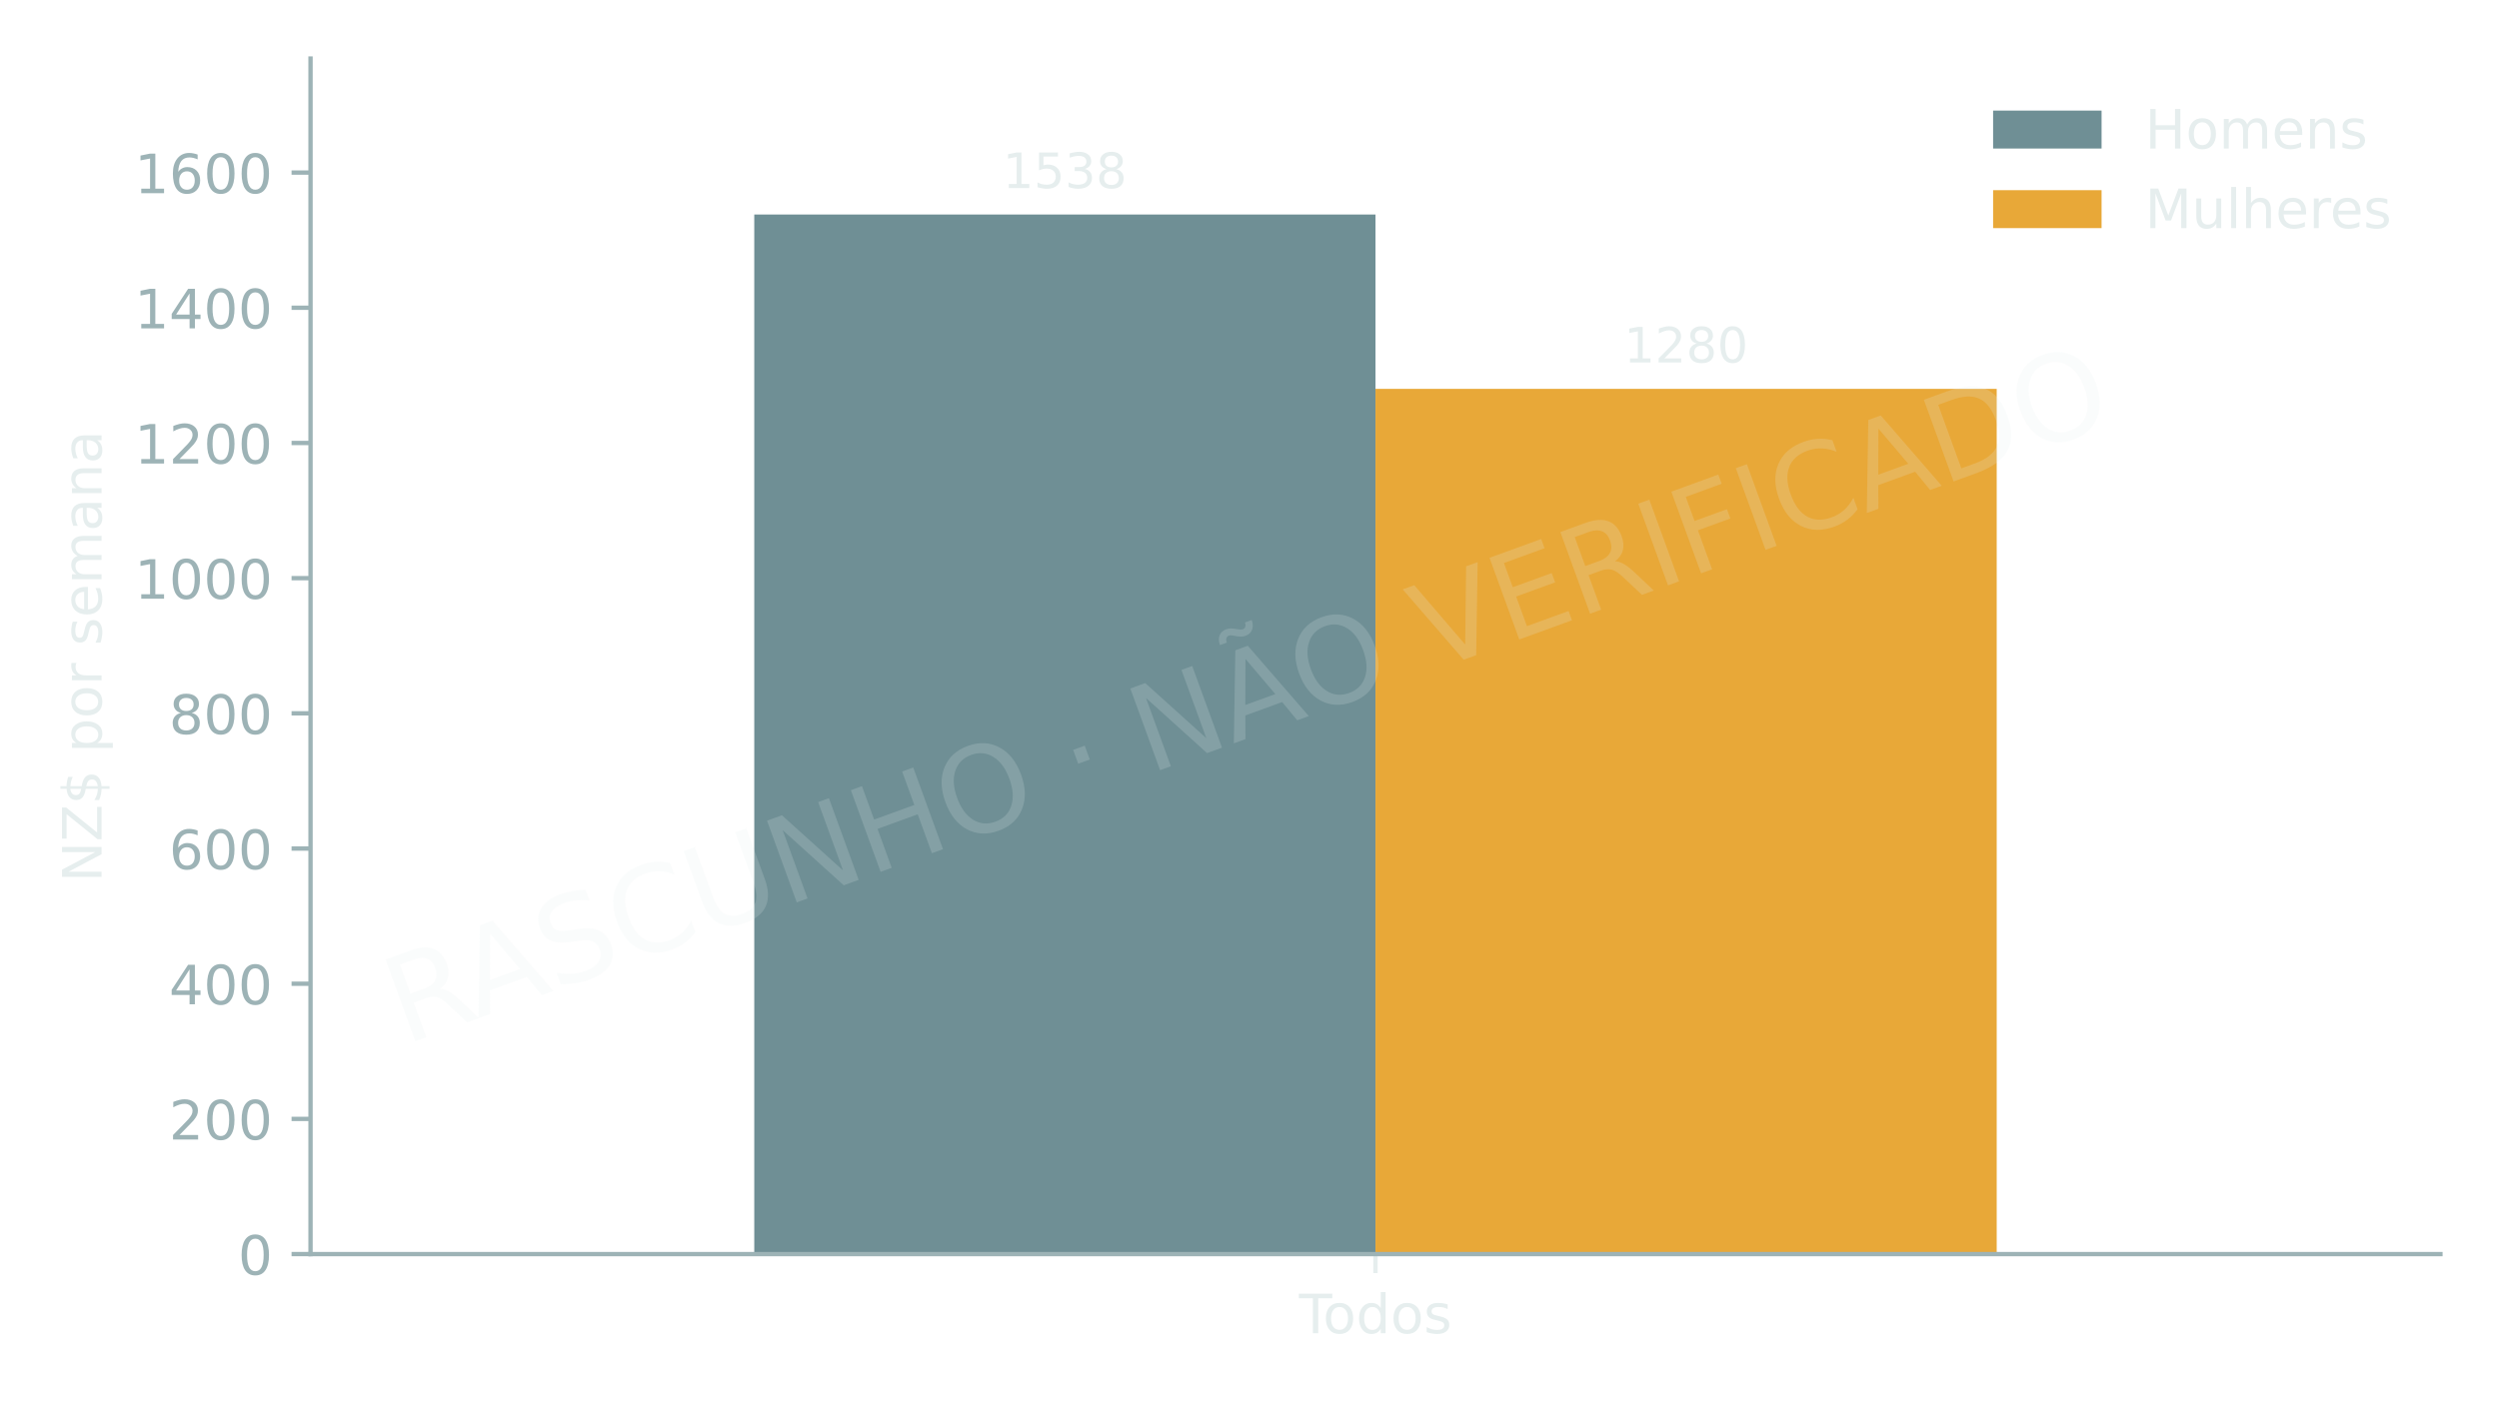
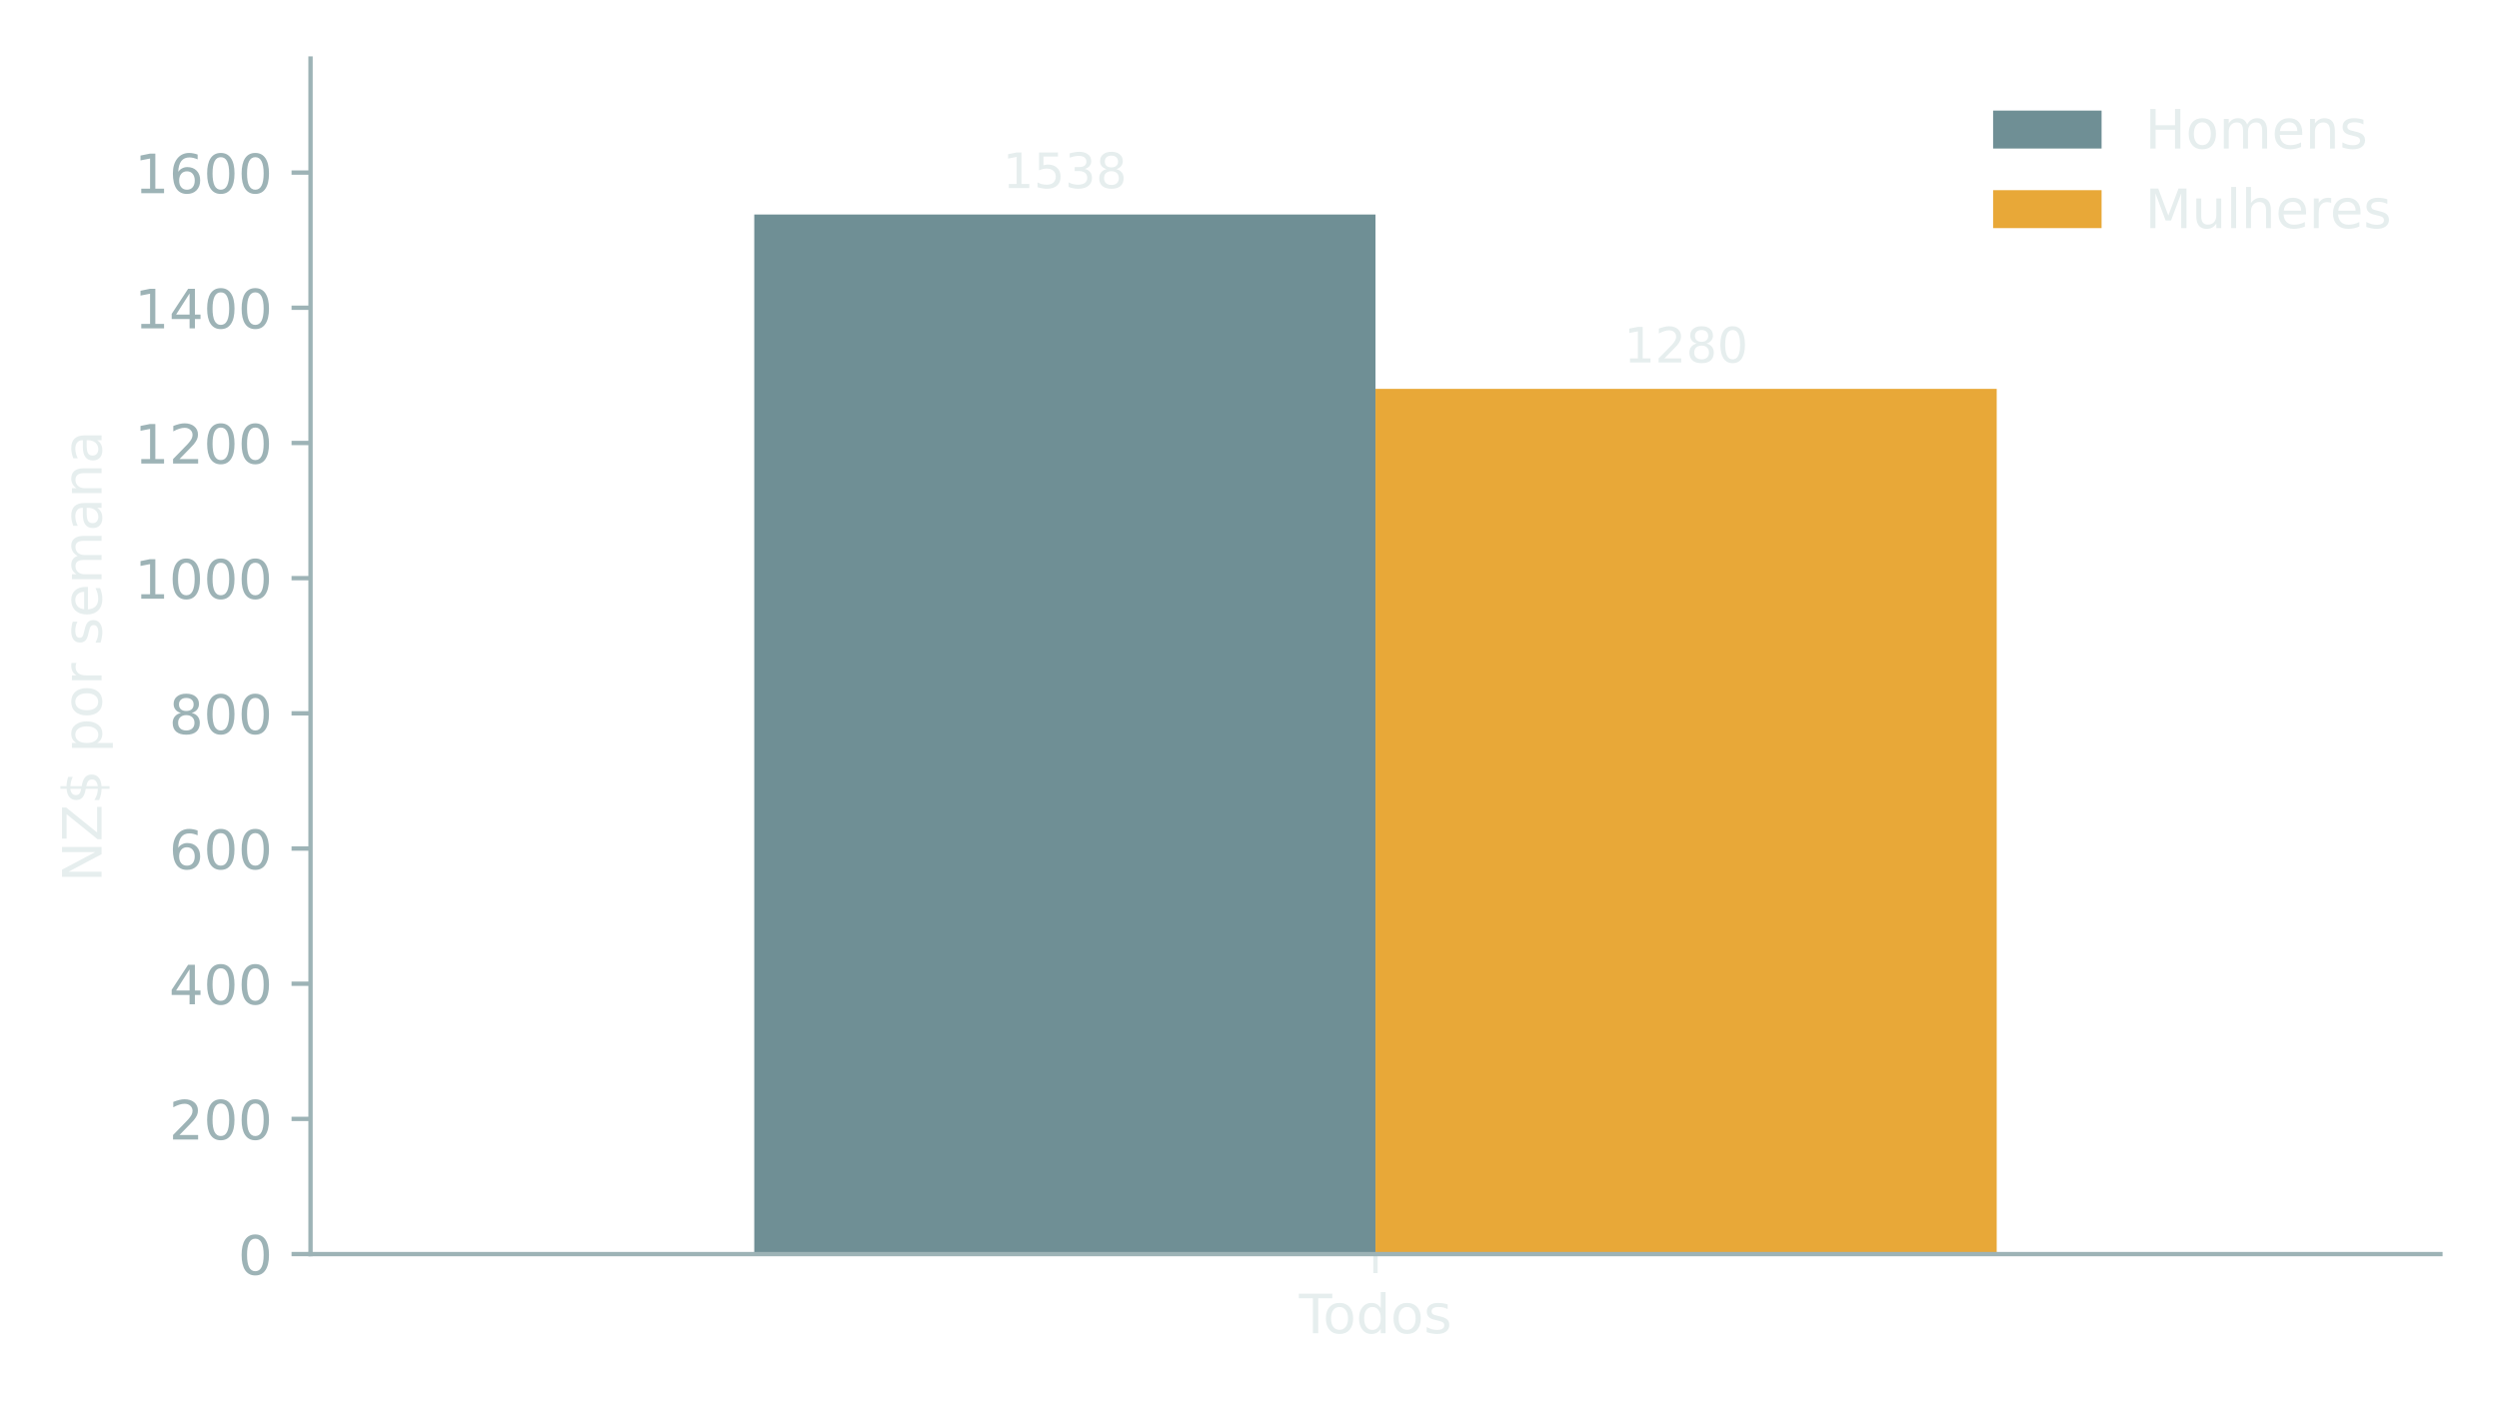
<svg xmlns="http://www.w3.org/2000/svg" xmlns:xlink="http://www.w3.org/1999/xlink" width="460.8pt" height="259.2pt" viewBox="0 0 460.8 259.2" version="1.1">
  <defs>
    <style type="text/css">*{stroke-linejoin: round; stroke-linecap: butt}</style>
  </defs>
  <g id="figure_1">
    <g id="patch_1">
      <path d="M 0 259.2  L 460.8 259.2  L 460.8 0  L 0 0  L 0 259.2  z " style="fill: none" />
    </g>
    <g id="axes_1">
      <g id="patch_2">
        <path d="M 57.26 231.32  L 450 231.32  L 450 10.8  L 57.26 10.8  L 57.26 231.32  z " style="fill: none" />
      </g>
      <g id="patch_3">
-         <path d="M 139.081 231.32  L 253.63 231.32  L 253.63 39.563  L 139.081 39.563  z " clip-path="url(#pa64d369baa)" style="fill: #6f8f95" />
+         <path d="M 139.081 231.32  L 253.63 231.32  L 253.63 39.563  L 139.081 39.563  z " clip-path="url(#p032b5cdc3e)" style="fill: #6f8f95" />
      </g>
      <g id="patch_4">
-         <path d="M 253.63 231.32  L 368.179 231.32  L 368.179 71.731  L 253.63 71.731  z " clip-path="url(#pa64d369baa)" style="fill: #e8a838" />
+         <path d="M 253.63 231.32  L 368.179 231.32  L 368.179 71.731  L 253.63 71.731  z " clip-path="url(#p032b5cdc3e)" style="fill: #e8a838" />
      </g>
      <g id="matplotlib.axis_1">
        <g id="xtick_1">
          <g id="line2d_1">
            <defs>
-               <path id="m33101ee502" d="M 0 0  L 0 3.5  " style="stroke: #e6eeee; stroke-width: 0.8" />
+               <path id="m1e80d51cd8" d="M 0 0  L 0 3.5  " style="stroke: #e6eeee; stroke-width: 0.8" />
            </defs>
            <g>
-               <use xlink:href="#m33101ee502" x="253.63" y="231.32" style="fill: #e6eeee; stroke: #e6eeee; stroke-width: 0.8" />
+               <use xlink:href="#m1e80d51cd8" x="253.63" y="231.32" style="fill: #e6eeee; stroke: #e6eeee; stroke-width: 0.8" />
            </g>
          </g>
          <g id="text_1">
            <text style="font-size: 10px; font-family: 'DejaVu Sans'; text-anchor: middle; fill: #e6eeee" x="253.63" y="245.918" transform="rotate(-0 253.63 245.9184)">Todos</text>
          </g>
        </g>
      </g>
      <g id="matplotlib.axis_2">
        <g id="ytick_1">
          <g id="line2d_2">
            <defs>
-               <path id="md0cd35d187" d="M 0 0  L -3.5 0  " style="stroke: #9db3b6; stroke-width: 0.8" />
+               <path id="m7238659c63" d="M 0 0  L -3.5 0  " style="stroke: #9db3b6; stroke-width: 0.8" />
            </defs>
            <g>
-               <use xlink:href="#md0cd35d187" x="57.26" y="231.32" style="fill: #9db3b6; stroke: #9db3b6; stroke-width: 0.8" />
+               <use xlink:href="#m7238659c63" x="57.26" y="231.32" style="fill: #9db3b6; stroke: #9db3b6; stroke-width: 0.8" />
            </g>
          </g>
          <g id="text_2">
            <text style="font-size: 10px; font-family: 'DejaVu Sans'; text-anchor: end; fill: #9db3b6" x="50.26" y="235.119" transform="rotate(-0 50.26 235.1192)">0</text>
          </g>
        </g>
        <g id="ytick_2">
          <g id="line2d_3">
            <g>
-               <use xlink:href="#md0cd35d187" x="57.26" y="206.384" style="fill: #9db3b6; stroke: #9db3b6; stroke-width: 0.8" />
+               <use xlink:href="#m7238659c63" x="57.26" y="206.384" style="fill: #9db3b6; stroke: #9db3b6; stroke-width: 0.8" />
            </g>
          </g>
          <g id="text_3">
            <text style="font-size: 10px; font-family: 'DejaVu Sans'; text-anchor: end; fill: #9db3b6" x="50.26" y="210.183" transform="rotate(-0 50.26 210.1834)">200</text>
          </g>
        </g>
        <g id="ytick_3">
          <g id="line2d_4">
            <g>
-               <use xlink:href="#md0cd35d187" x="57.26" y="181.448" style="fill: #9db3b6; stroke: #9db3b6; stroke-width: 0.8" />
+               <use xlink:href="#m7238659c63" x="57.26" y="181.448" style="fill: #9db3b6; stroke: #9db3b6; stroke-width: 0.8" />
            </g>
          </g>
          <g id="text_4">
            <text style="font-size: 10px; font-family: 'DejaVu Sans'; text-anchor: end; fill: #9db3b6" x="50.26" y="185.248" transform="rotate(-0 50.26 185.2476)">400</text>
          </g>
        </g>
        <g id="ytick_4">
          <g id="line2d_5">
            <g>
-               <use xlink:href="#md0cd35d187" x="57.26" y="156.513" style="fill: #9db3b6; stroke: #9db3b6; stroke-width: 0.8" />
+               <use xlink:href="#m7238659c63" x="57.26" y="156.513" style="fill: #9db3b6; stroke: #9db3b6; stroke-width: 0.8" />
            </g>
          </g>
          <g id="text_5">
            <text style="font-size: 10px; font-family: 'DejaVu Sans'; text-anchor: end; fill: #9db3b6" x="50.26" y="160.312" transform="rotate(-0 50.26 160.3117)">600</text>
          </g>
        </g>
        <g id="ytick_5">
          <g id="line2d_6">
            <g>
-               <use xlink:href="#md0cd35d187" x="57.26" y="131.577" style="fill: #9db3b6; stroke: #9db3b6; stroke-width: 0.8" />
+               <use xlink:href="#m7238659c63" x="57.26" y="131.577" style="fill: #9db3b6; stroke: #9db3b6; stroke-width: 0.8" />
            </g>
          </g>
          <g id="text_6">
            <text style="font-size: 10px; font-family: 'DejaVu Sans'; text-anchor: end; fill: #9db3b6" x="50.26" y="135.376" transform="rotate(-0 50.26 135.3759)">800</text>
          </g>
        </g>
        <g id="ytick_6">
          <g id="line2d_7">
            <g>
-               <use xlink:href="#md0cd35d187" x="57.26" y="106.641" style="fill: #9db3b6; stroke: #9db3b6; stroke-width: 0.8" />
+               <use xlink:href="#m7238659c63" x="57.26" y="106.641" style="fill: #9db3b6; stroke: #9db3b6; stroke-width: 0.8" />
            </g>
          </g>
          <g id="text_7">
            <text style="font-size: 10px; font-family: 'DejaVu Sans'; text-anchor: end; fill: #9db3b6" x="50.26" y="110.44" transform="rotate(-0 50.26 110.4401)">1000</text>
          </g>
        </g>
        <g id="ytick_7">
          <g id="line2d_8">
            <g>
-               <use xlink:href="#md0cd35d187" x="57.26" y="81.705" style="fill: #9db3b6; stroke: #9db3b6; stroke-width: 0.8" />
+               <use xlink:href="#m7238659c63" x="57.26" y="81.705" style="fill: #9db3b6; stroke: #9db3b6; stroke-width: 0.8" />
            </g>
          </g>
          <g id="text_8">
            <text style="font-size: 10px; font-family: 'DejaVu Sans'; text-anchor: end; fill: #9db3b6" x="50.26" y="85.504" transform="rotate(-0 50.26 85.50425)">1200</text>
          </g>
        </g>
        <g id="ytick_8">
          <g id="line2d_9">
            <g>
-               <use xlink:href="#md0cd35d187" x="57.26" y="56.769" style="fill: #9db3b6; stroke: #9db3b6; stroke-width: 0.8" />
+               <use xlink:href="#m7238659c63" x="57.26" y="56.769" style="fill: #9db3b6; stroke: #9db3b6; stroke-width: 0.8" />
            </g>
          </g>
          <g id="text_9">
            <text style="font-size: 10px; font-family: 'DejaVu Sans'; text-anchor: end; fill: #9db3b6" x="50.26" y="60.568" transform="rotate(-0 50.26 60.56842)">1400</text>
          </g>
        </g>
        <g id="ytick_9">
          <g id="line2d_10">
            <g>
-               <use xlink:href="#md0cd35d187" x="57.26" y="31.833" style="fill: #9db3b6; stroke: #9db3b6; stroke-width: 0.8" />
+               <use xlink:href="#m7238659c63" x="57.26" y="31.833" style="fill: #9db3b6; stroke: #9db3b6; stroke-width: 0.8" />
            </g>
          </g>
          <g id="text_10">
            <text style="font-size: 10px; font-family: 'DejaVu Sans'; text-anchor: end; fill: #9db3b6" x="50.26" y="35.633" transform="rotate(-0 50.26 35.63259)">1600</text>
          </g>
        </g>
        <g id="text_11">
          <text style="font-size: 10px; font-family: 'DejaVu Sans'; text-anchor: middle; fill: #e6eeee" x="18.73" y="121.06" transform="rotate(-90 18.73031 121.06)">NZ$ por semana</text>
        </g>
      </g>
      <g id="patch_5">
        <path d="M 57.26 231.32  L 57.26 10.8  " style="fill: none; stroke: #9db3b6; stroke-width: 0.8; stroke-linejoin: miter; stroke-linecap: square" />
      </g>
      <g id="patch_6">
        <path d="M 57.26 231.32  L 450 231.32  " style="fill: none; stroke: #9db3b6; stroke-width: 0.8; stroke-linejoin: miter; stroke-linecap: square" />
      </g>
      <g id="text_12">
        <text style="font-size: 9px; font-family: 'DejaVu Sans'; text-anchor: middle; fill: #e6eeee" x="196.355" y="34.692" transform="rotate(-0 196.3554 34.69176)">1538</text>
      </g>
      <g id="text_13">
        <text style="font-size: 9px; font-family: 'DejaVu Sans'; text-anchor: middle; fill: #e6eeee" x="310.905" y="66.859" transform="rotate(-0 310.9046 66.85898)">1280</text>
      </g>
      <g id="legend_1">
        <g id="patch_7">
          <path d="M 367.517 27.398  L 387.517 27.398  L 387.517 20.398  L 367.517 20.398  z " style="fill: #6f8f95" />
        </g>
        <g id="text_14">
          <text style="font-size: 10px; font-family: 'DejaVu Sans'; text-anchor: start; fill: #e6eeee" x="395.517" y="27.398" transform="rotate(-0 395.5172 27.39844)">Homens</text>
        </g>
        <g id="patch_8">
          <path d="M 367.517 42.077  L 387.517 42.077  L 387.517 35.077  L 367.517 35.077  z " style="fill: #e8a838" />
        </g>
        <g id="text_15">
          <text style="font-size: 10px; font-family: 'DejaVu Sans'; text-anchor: start; fill: #e6eeee" x="395.517" y="42.077" transform="rotate(-0 395.5172 42.07656)">Mulheres</text>
        </g>
      </g>
    </g>
-     <g id="text_16">
-       <text style="font-size: 22px; font-family: 'DejaVu Sans'; fill: #e6eeee; opacity: 0.18" transform="translate(74.53436 192.7907) rotate(-20)">RASCUNHO · NÃO VERIFICADO</text>
-     </g>
  </g>
  <defs>
-     <clipPath id="pa64d369baa">
+     <clipPath id="p032b5cdc3e">
      <rect x="57.26" y="10.8" width="392.74" height="220.52" />
    </clipPath>
  </defs>
</svg>
